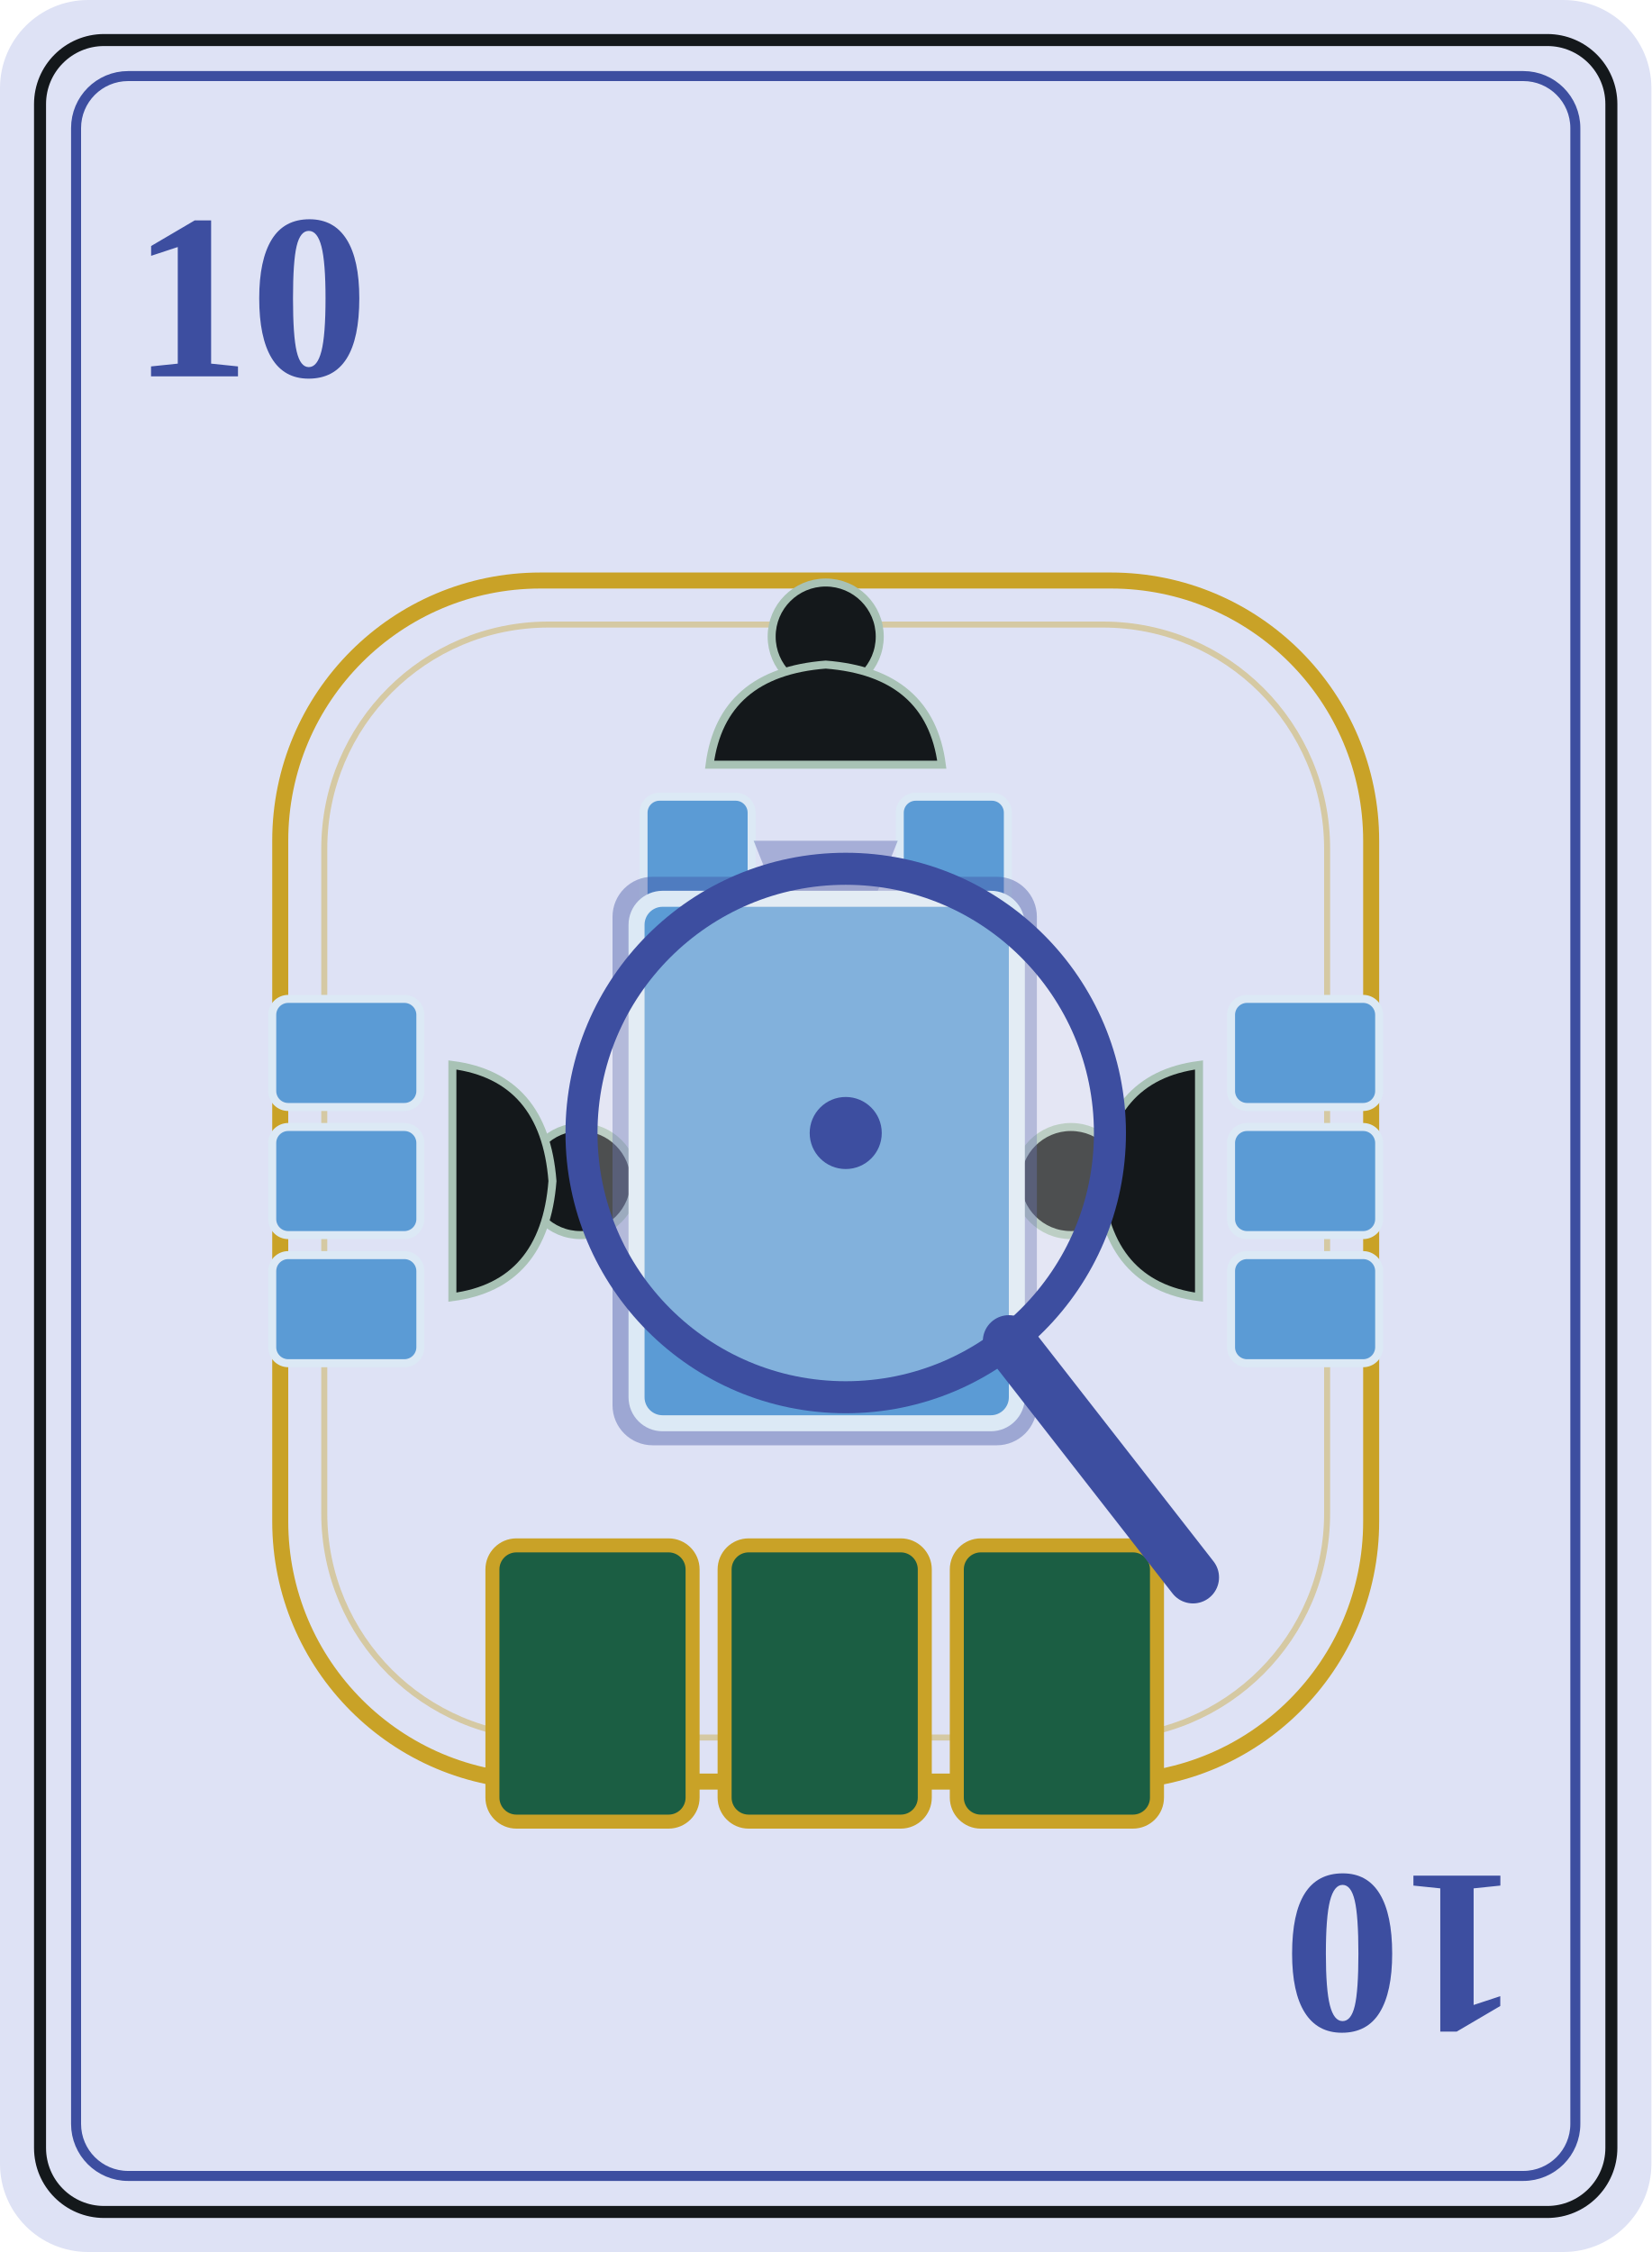
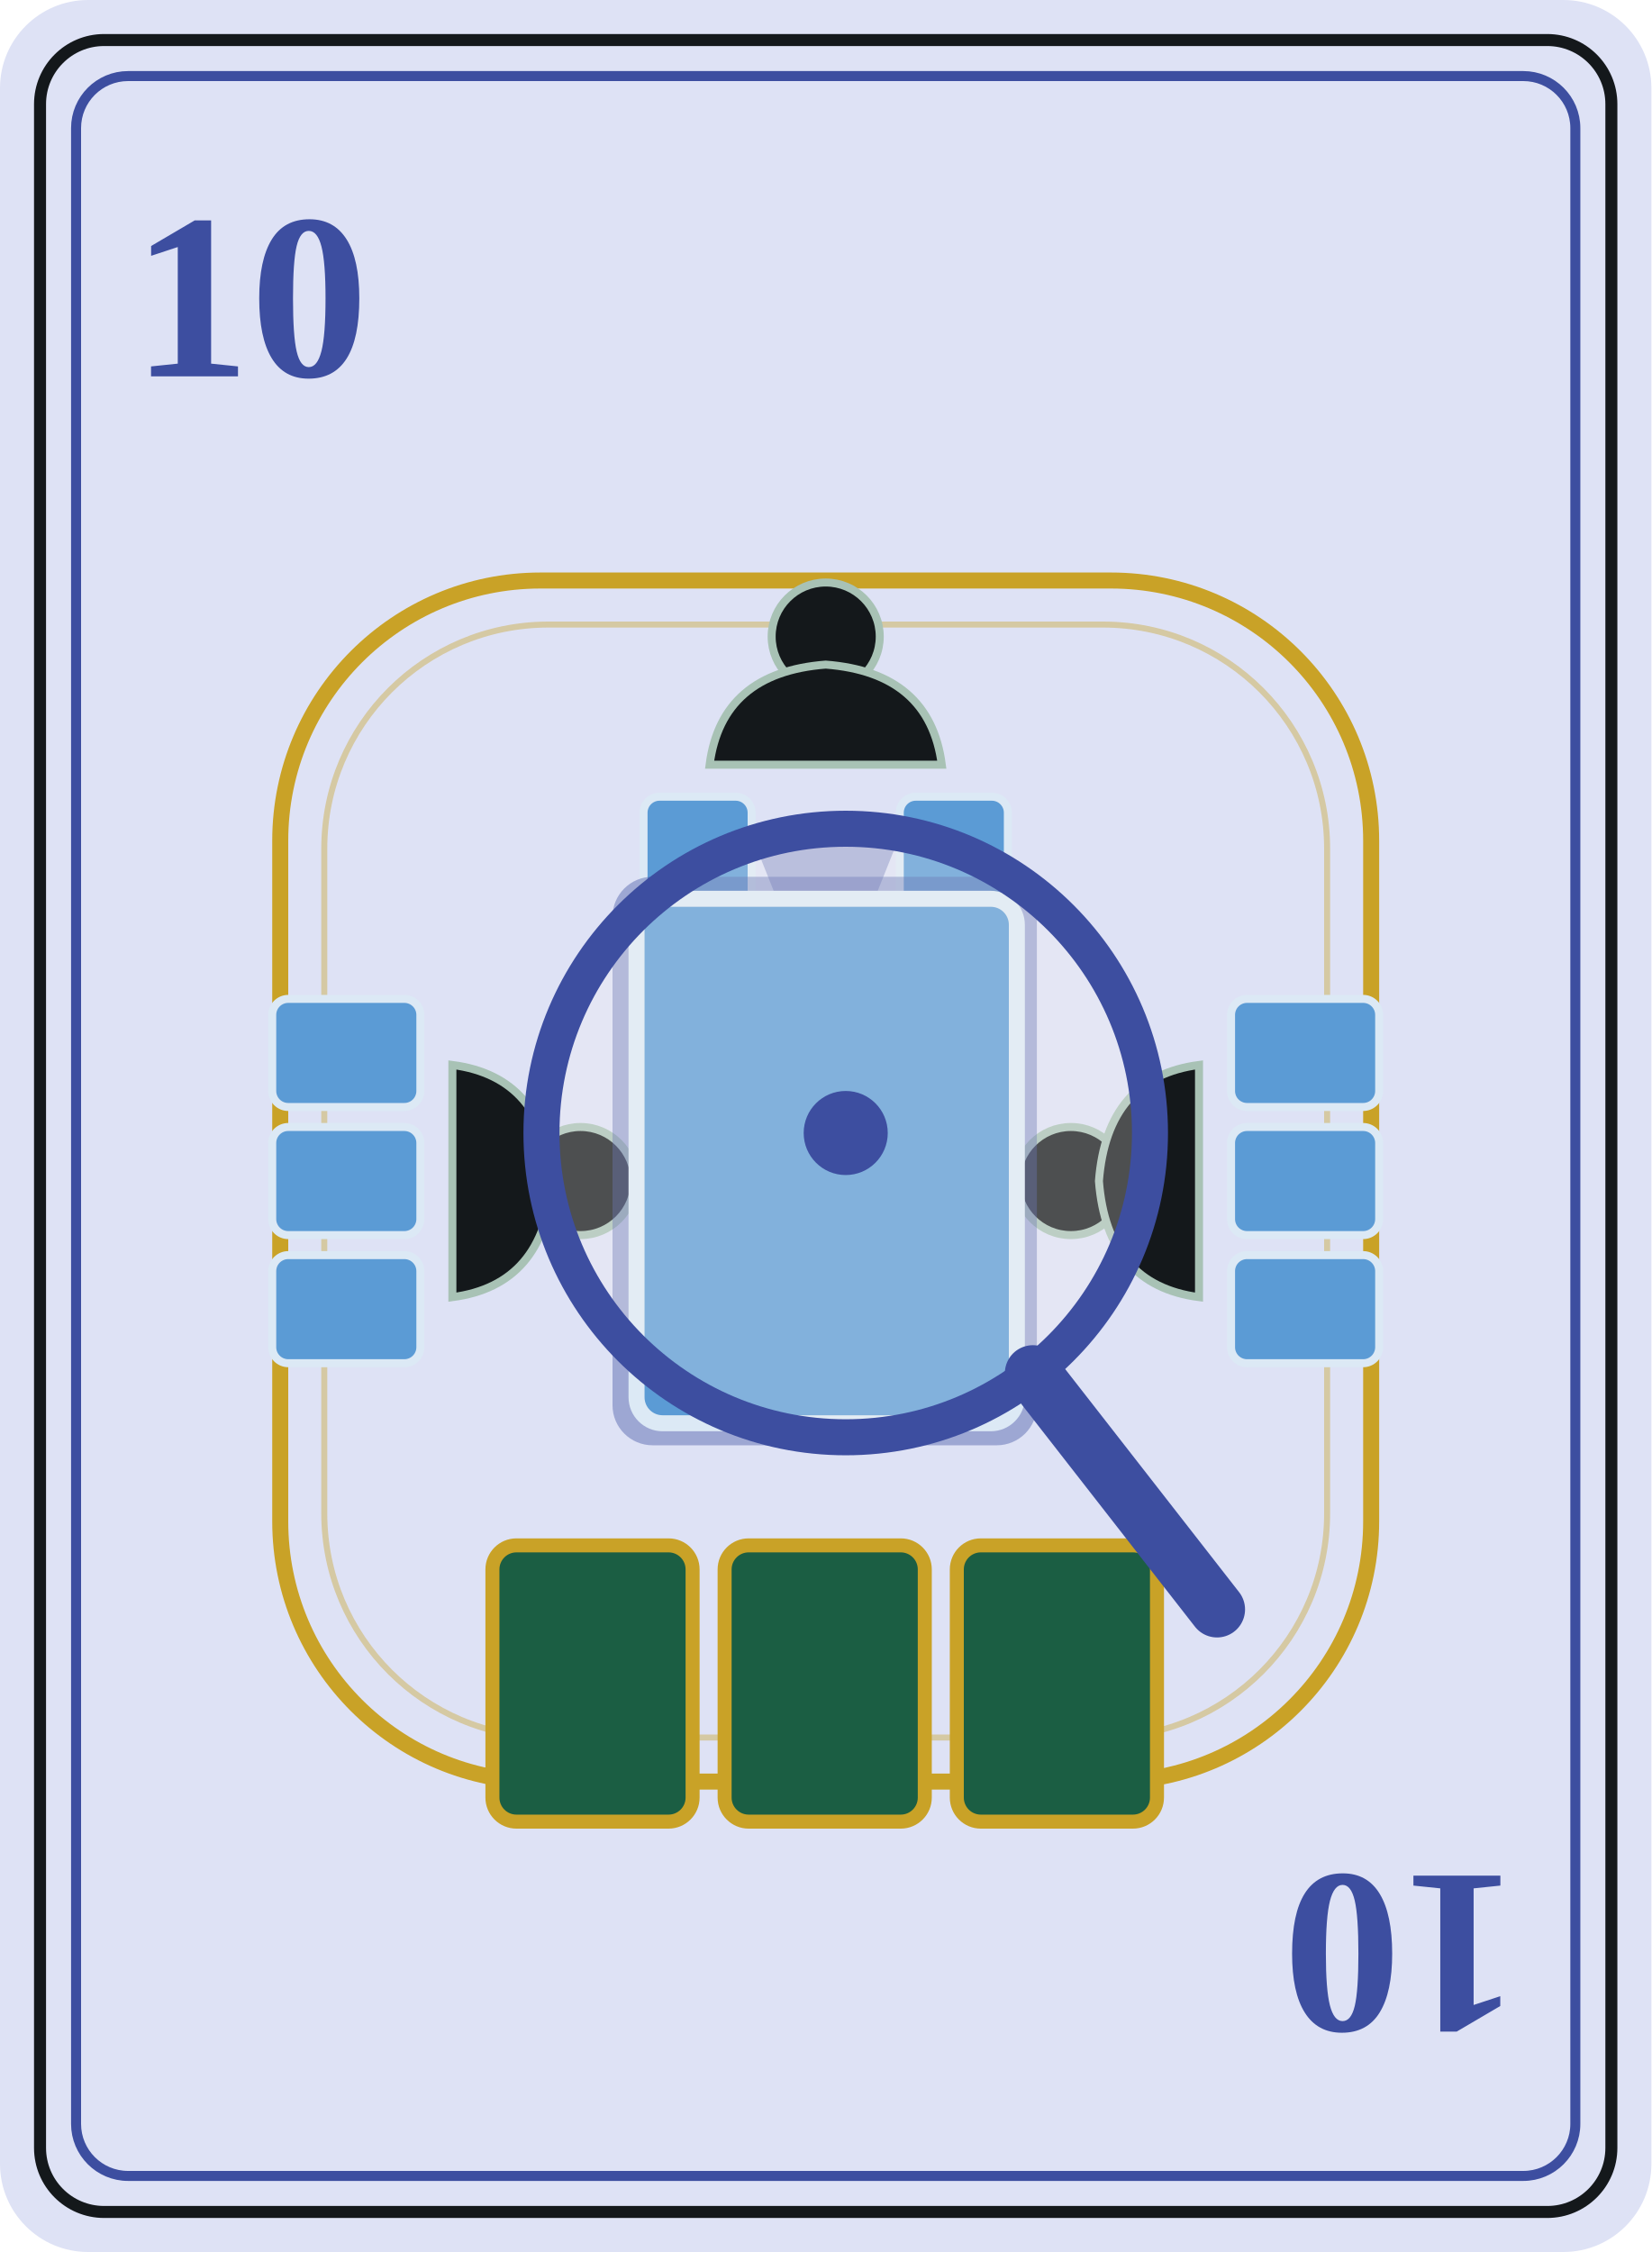
<svg xmlns="http://www.w3.org/2000/svg" viewBox="0 0 825 1125">
  <rect width="825" height="1125" rx="44" fill="#DEE2F5" />
  <rect x="20" y="20" width="785" height="1085" rx="32" fill="none" stroke="#14181B" stroke-width="6" />
  <rect x="38" y="38" width="749" height="1049" rx="26" fill="none" stroke="#3D4EA0" stroke-width="5" />
  <text x="66" y="188" font-family="Georgia, 'Times New Roman', serif" font-size="118" font-weight="bold" fill="#3D4EA0">10</text>
  <g transform="rotate(180 412.5 562.5)">
    <text x="66" y="188" font-family="Georgia, 'Times New Roman', serif" font-size="118" font-weight="bold" fill="#3D4EA0">10</text>
  </g>
  <rect x="140" y="290" width="545" height="600" rx="130" fill="none" stroke="#C9A227" stroke-width="8" />
  <rect x="162" y="312" width="501" height="556" rx="112" fill="none" stroke="#C9A227" stroke-width="3" opacity="0.4" />
  <g transform="translate(412.5 384) rotate(0.0)">
    <circle cx="0" cy="-66" r="27" fill="#14181B" stroke="#A8C2B5" stroke-width="4" />
    <path d="M -58,-2 Q -52,-48 0,-52 Q 52,-48 58,-2 Z" fill="#14181B" stroke="#A8C2B5" stroke-width="4" />
    <rect x="-91" y="14" width="54" height="74" rx="8" fill="#5B9BD5" stroke="#DCE9F5" stroke-width="4" />
    <rect x="37" y="14" width="54" height="74" rx="8" fill="#5B9BD5" stroke="#DCE9F5" stroke-width="4" />
  </g>
  <g transform="translate(224 590) rotate(90)">
    <circle cx="0" cy="-66" r="27" fill="#14181B" stroke="#A8C2B5" stroke-width="4" />
    <path d="M -58,-2 Q -52,-48 0,-52 Q 52,-48 58,-2 Z" fill="#14181B" stroke="#A8C2B5" stroke-width="4" />
    <rect x="-91" y="14" width="54" height="74" rx="8" fill="#5B9BD5" stroke="#DCE9F5" stroke-width="4" />
    <rect x="-27" y="14" width="54" height="74" rx="8" fill="#5B9BD5" stroke="#DCE9F5" stroke-width="4" />
    <rect x="37" y="14" width="54" height="74" rx="8" fill="#5B9BD5" stroke="#DCE9F5" stroke-width="4" />
  </g>
  <g transform="translate(601 590) rotate(-90)">
    <circle cx="0" cy="-66" r="27" fill="#14181B" stroke="#A8C2B5" stroke-width="4" />
    <path d="M -58,-2 Q -52,-48 0,-52 Q 52,-48 58,-2 Z" fill="#14181B" stroke="#A8C2B5" stroke-width="4" />
    <rect x="-91" y="14" width="54" height="74" rx="8" fill="#5B9BD5" stroke="#DCE9F5" stroke-width="4" />
    <rect x="-27" y="14" width="54" height="74" rx="8" fill="#5B9BD5" stroke="#DCE9F5" stroke-width="4" />
    <rect x="37" y="14" width="54" height="74" rx="8" fill="#5B9BD5" stroke="#DCE9F5" stroke-width="4" />
  </g>
  <rect x="246" y="772" width="100" height="138" rx="12" fill="#1B5E43" stroke="#C9A227" stroke-width="7" />
  <rect x="362" y="772" width="100" height="138" rx="12" fill="#1B5E43" stroke="#C9A227" stroke-width="7" />
  <rect x="478" y="772" width="100" height="138" rx="12" fill="#1B5E43" stroke="#C9A227" stroke-width="7" />
  <polygon points="376.5,420 448.5,420 424.5,480 400.5,480" fill="#3D4EA0" opacity="0.35" />
  <rect x="306" y="438" width="212" height="284" rx="20" fill="#3D4EA0" opacity="0.4" />
  <rect x="318" y="449" width="190" height="262" rx="13" fill="#5B9BD5" stroke="#DCE9F5" stroke-width="8" />
-   <circle cx="422.5" cy="566" r="132" fill="#F7F5EF" opacity="0.25" />
-   <circle cx="422.5" cy="566" r="132" fill="none" stroke="#3D4EA0" stroke-width="16" />
-   <circle cx="422.5" cy="566" r="18" fill="#3D4EA0" />
-   <line x1="504" y1="670" x2="596" y2="788" stroke="#3D4EA0" stroke-width="26" stroke-linecap="round" />
+   <circle cx="422.5" cy="566" r="152" fill="#F7F5EF" opacity="0.25" />
+   <circle cx="422.5" cy="566" r="152" fill="none" stroke="#3D4EA0" stroke-width="18" />
+   <circle cx="422.5" cy="566" r="21" fill="#3D4EA0" />
+   <line x1="516" y1="686" x2="608" y2="804" stroke="#3D4EA0" stroke-width="28" stroke-linecap="round" />
</svg>
